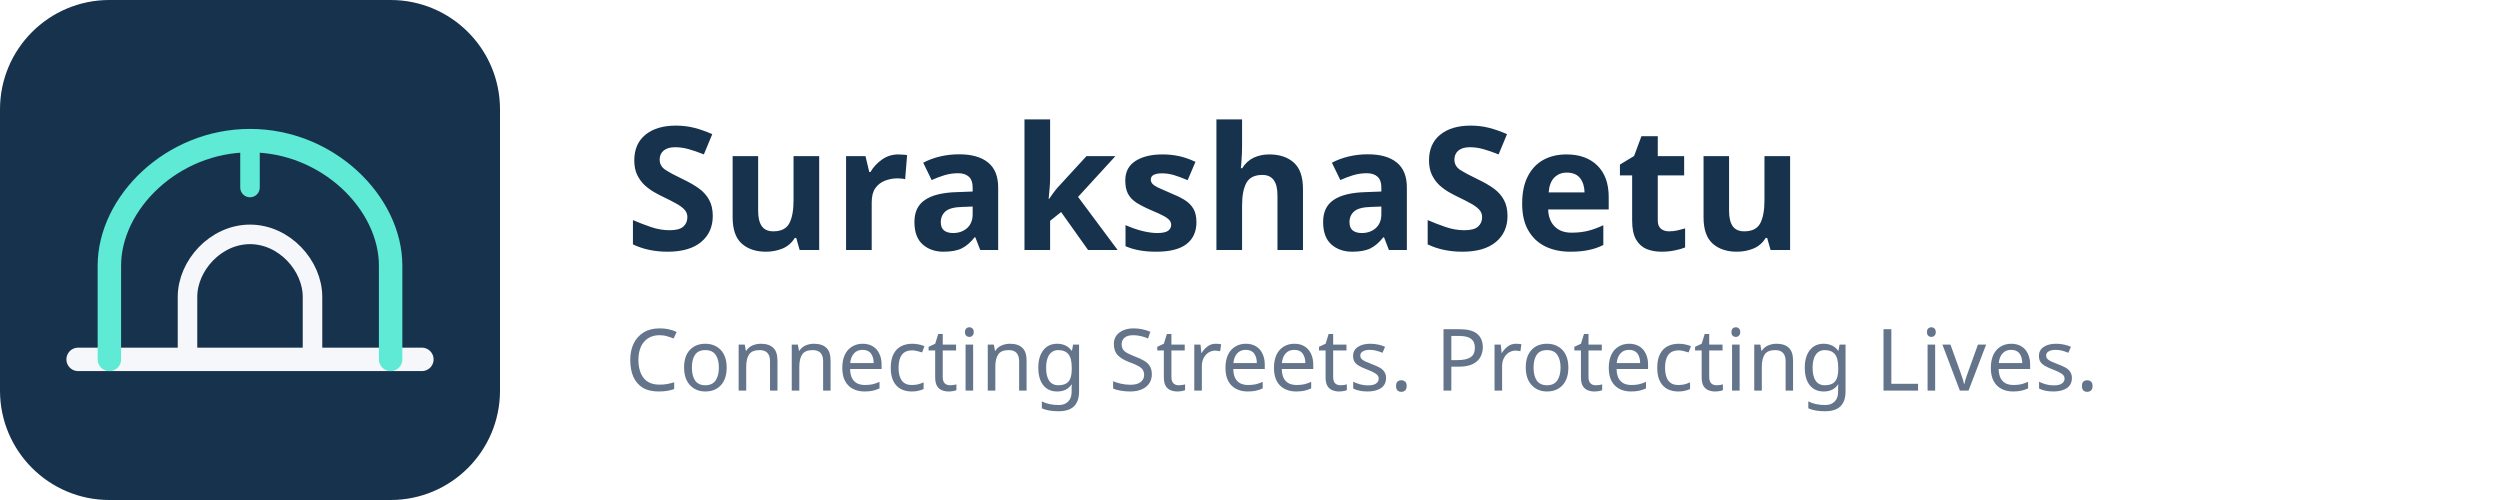
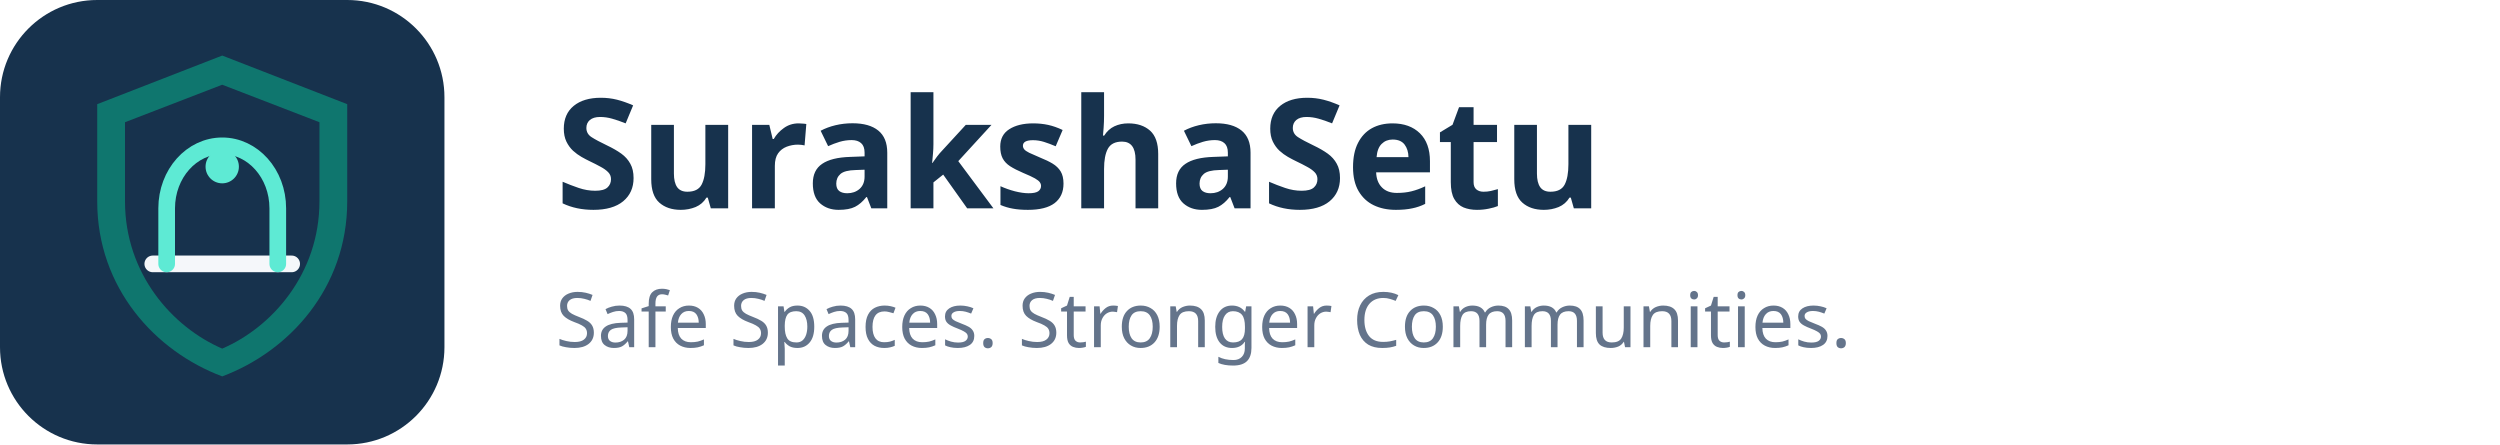
- <svg xmlns="http://www.w3.org/2000/svg" viewBox="0 0 320 64" fill="none">
+ <svg xmlns="http://www.w3.org/2000/svg" viewBox="0 0 360 64" fill="none" role="img" aria-label="SurakshaSetu">
  <rect width="64" height="64" rx="14" fill="#17324D" />
-   <path d="M10 46h44" stroke="#F5F7FA" stroke-width="3" stroke-linecap="round" />
-   <path d="M14 46V34c0-8 8-16 18-16s18 8 18 16v12" stroke="#5EEAD4" stroke-width="3" stroke-linecap="round" />
-   <path d="M24 46V38c0-4 3.6-8 8-8s8 4 8 8v8" stroke="#F5F7FA" stroke-width="2.5" stroke-linecap="round" />
-   <path d="M32 18v6" stroke="#5EEAD4" stroke-width="2.5" stroke-linecap="round" />
-   <text x="80" y="32" fill="#17324D" font-family="ui-sans-serif, system-ui, sans-serif" font-size="22" font-weight="700">SurakshaSetu</text>
-   <text x="80" y="50" fill="#64748B" font-family="ui-sans-serif, system-ui, sans-serif" font-size="11">Connecting Streets. Protecting Lives.</text>
+   <path d="M32 8l18 7v14c0 12.5-8.4 21.6-18 25.2C22.4 50.6 14 41.5 14 29V15l18-7z" fill="#0F766E" />
+   <path d="M32 12.2l14 5.4V29c0 10.4-6.8 18.1-14 21.2C24.8 47.1 18 39.4 18 29V17.6l14-5.4z" fill="#17324D" />
+   <path d="M22 38h20" stroke="#F5F7FA" stroke-width="2.4" stroke-linecap="round" />
+   <path d="M24 38V30c0-5 3.6-9 8-9s8 4 8 9v8" stroke="#5EEAD4" stroke-width="2.4" stroke-linecap="round" />
+   <circle cx="32" cy="24" r="2.4" fill="#5EEAD4" />
+   <text x="80" y="30" fill="#17324D" font-family="ui-sans-serif, system-ui, sans-serif" font-size="22" font-weight="700">SurakshaSetu</text>
+   <text x="80" y="50" fill="#64748B" font-family="ui-sans-serif, system-ui, sans-serif" font-size="11">Safe Spaces. Stronger Communities.</text>
</svg>
